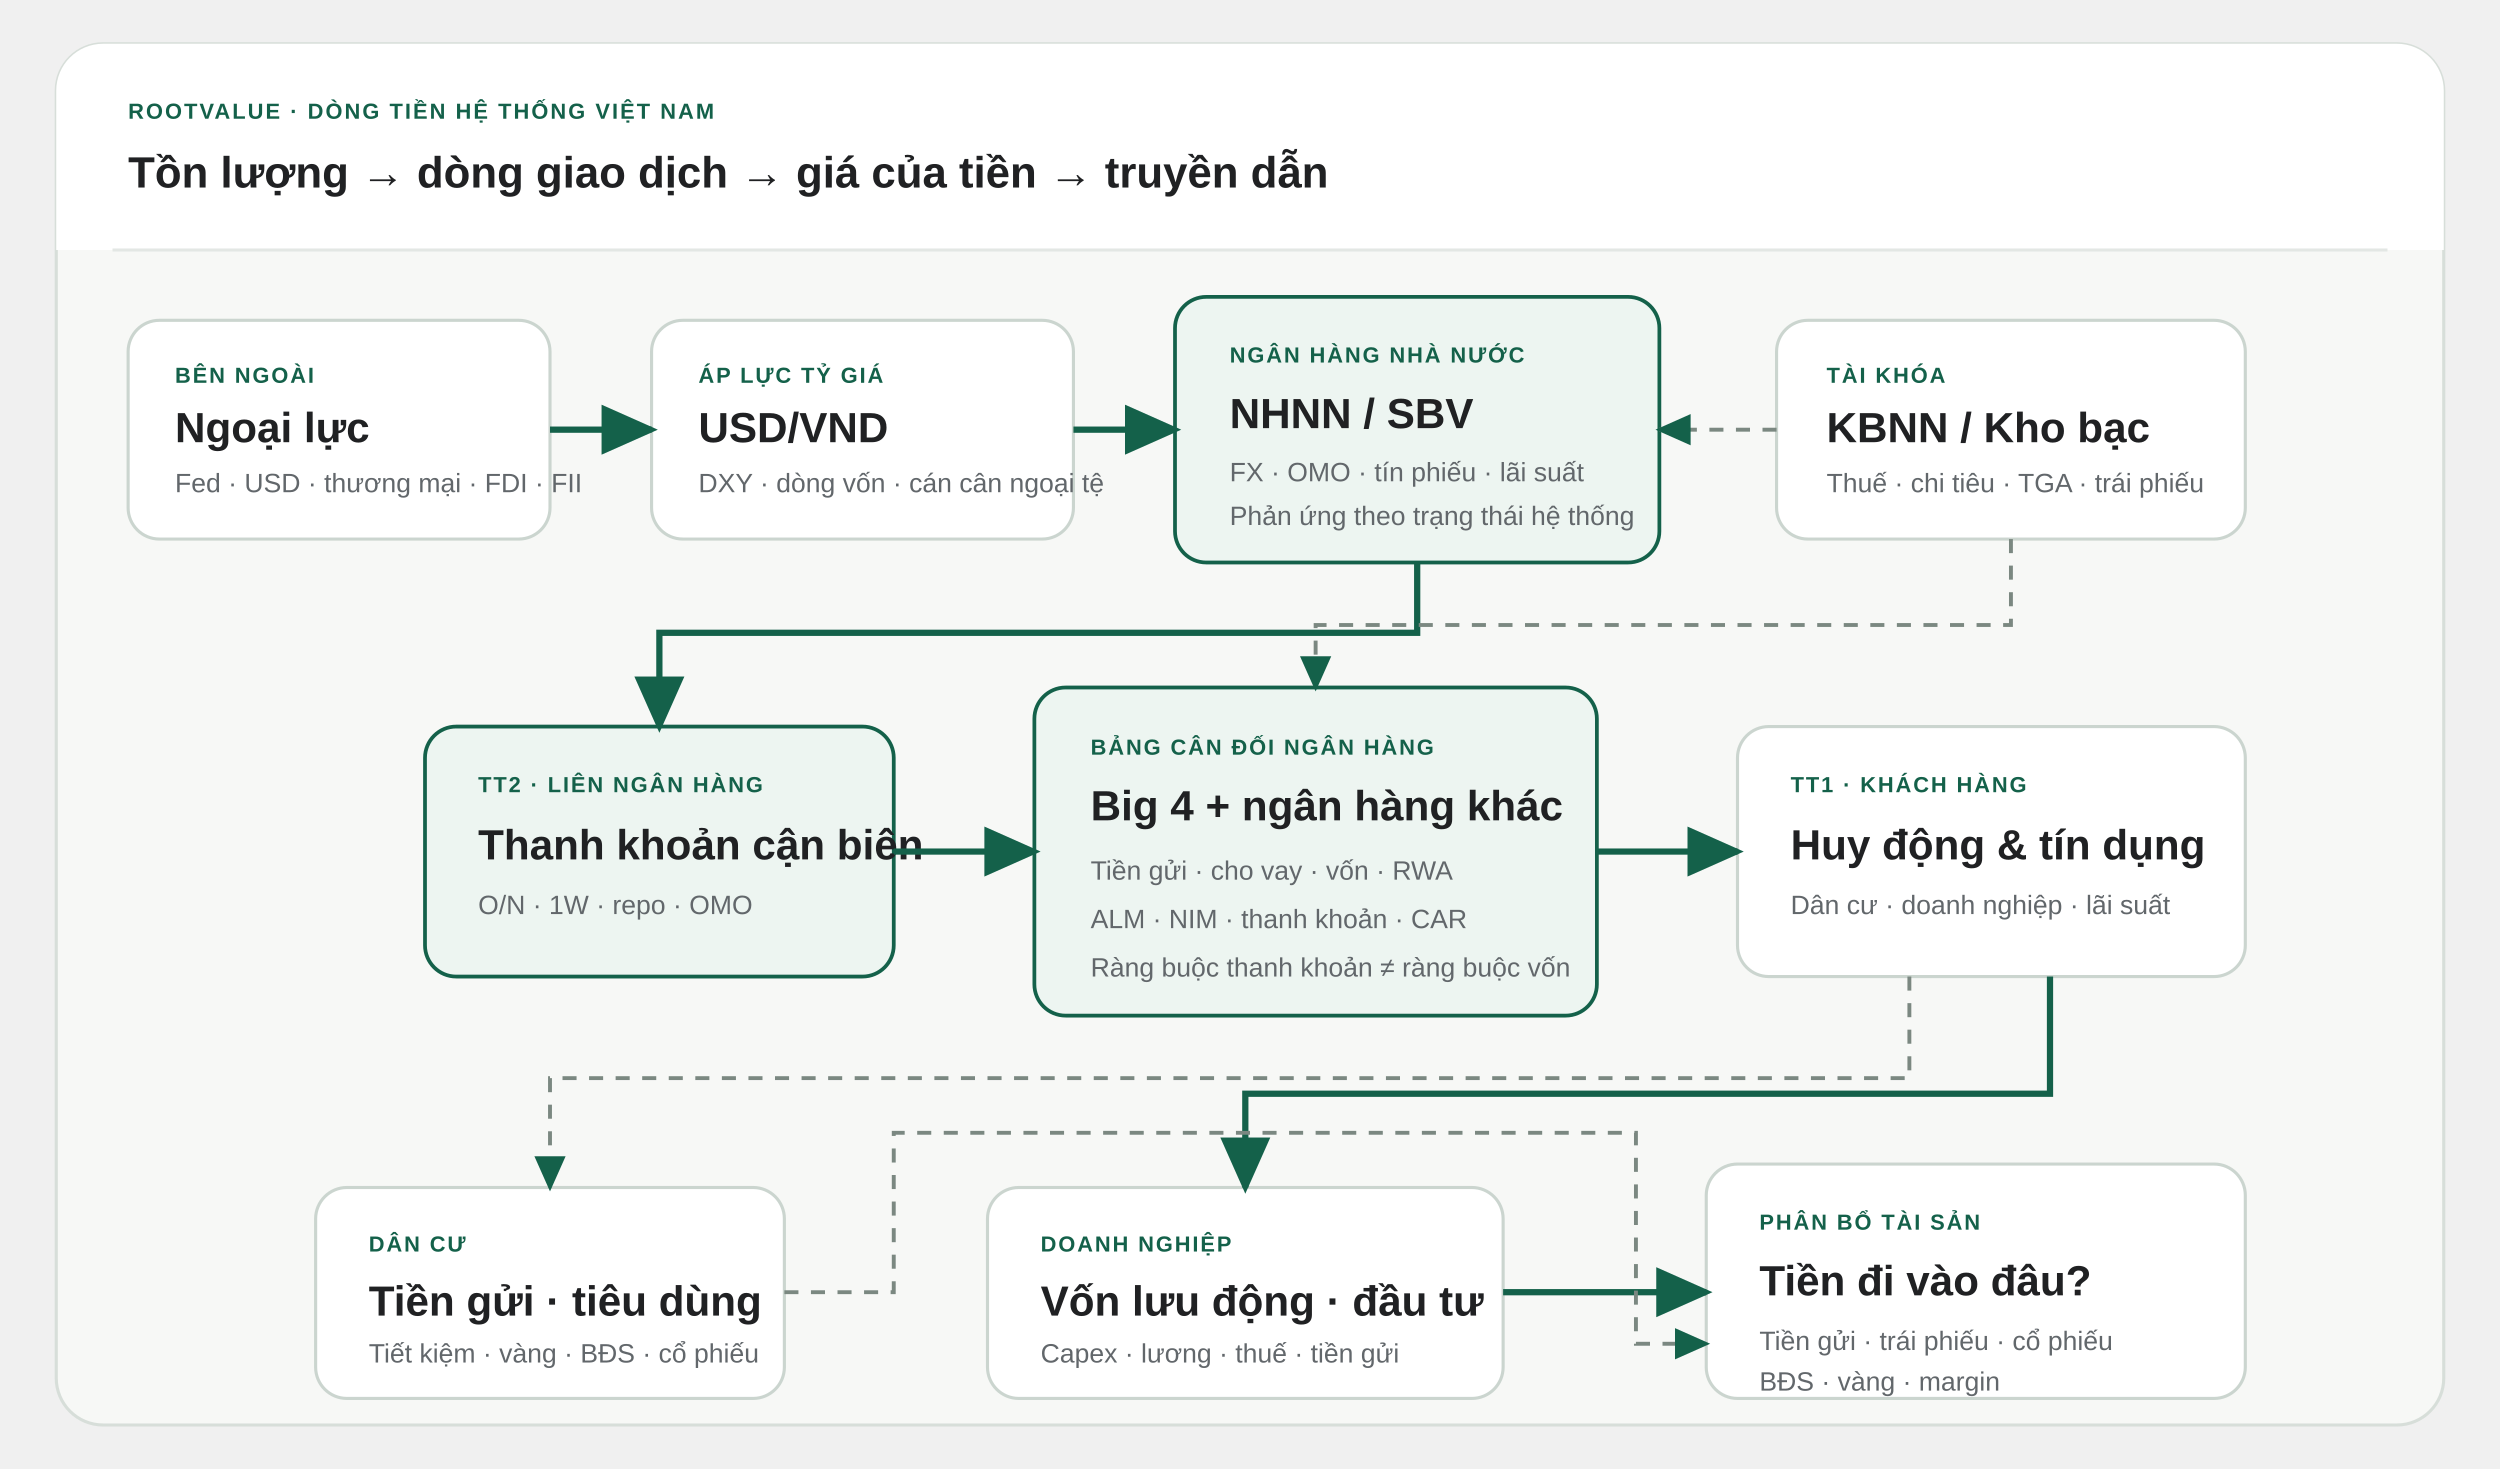
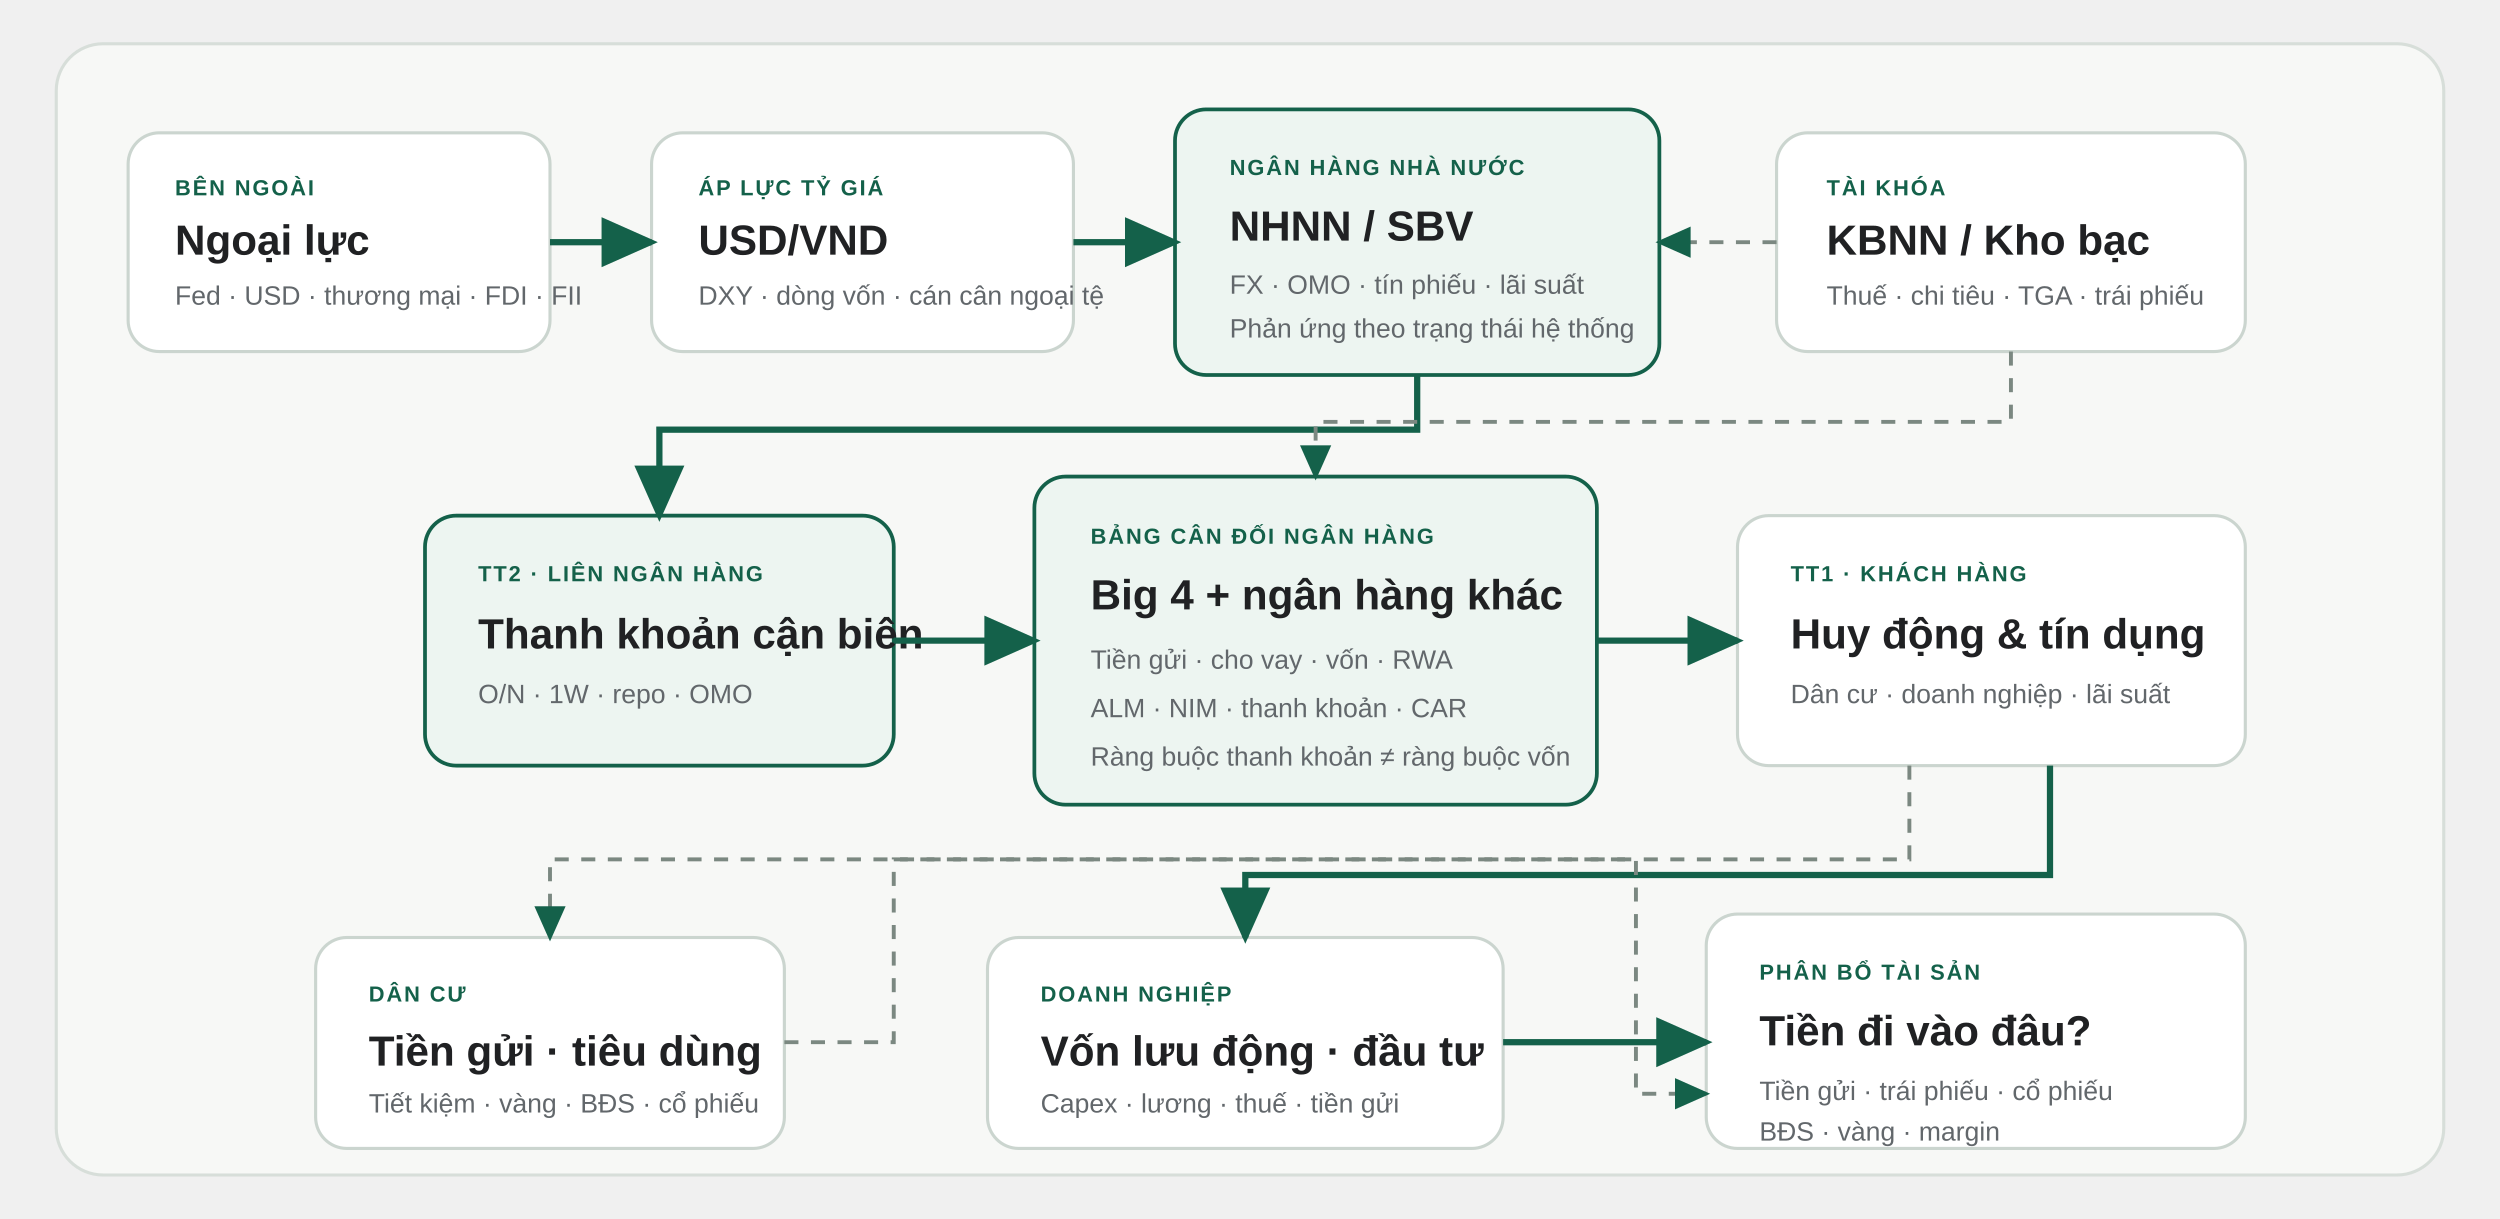
- <svg xmlns="http://www.w3.org/2000/svg" viewBox="0 0 1600 940" role="img" aria-labelledby="title desc">
+ <svg xmlns="http://www.w3.org/2000/svg" viewBox="0 0 1600 780" role="img" aria-labelledby="title desc">
  <defs>
    <marker id="arrow" markerWidth="10" markerHeight="10" refX="8" refY="4" orient="auto" markerUnits="strokeWidth">
      <path d="M0,0 L9,4 L0,8 Z" fill="#14614A" />
    </marker>
    <clipPath id="panelClip">
-       <rect x="36" y="28" width="1528" height="884" rx="30" />
+       <rect x="36" y="28" width="1528" height="724" rx="30" />
    </clipPath>
    <style>
-       .panel{fill:#f7f8f6;stroke:#d7ded9;stroke-width:2}.headerBand{fill:#ffffff}.card{fill:#fff;stroke:#cbd5cf;stroke-width:2}.primary{fill:#edf5f1;stroke:#14614A;stroke-width:2.4}
+       .panel{fill:#f7f8f6;stroke:#d7ded9;stroke-width:2}.card{fill:#fff;stroke:#cbd5cf;stroke-width:2}.primary{fill:#edf5f1;stroke:#14614A;stroke-width:2.4}
      .eyebrow{font:700 14px Arial,sans-serif;fill:#14614A;letter-spacing:1.2px}.title{font:700 27px Arial,sans-serif;fill:#202123}.body{font:17px Arial,sans-serif;fill:#62676b}
-       .header{font:700 14px Arial,sans-serif;fill:#14614A;letter-spacing:1.3px}.headline{font:700 28px Arial,sans-serif;fill:#202123}
      .line{stroke:#14614A;stroke-width:4;fill:none;marker-end:url(#arrow)}.dash{stroke:#7b8881;stroke-width:2.5;stroke-dasharray:9 8;fill:none;marker-end:url(#arrow)}
    </style>
  </defs>
-   <rect x="36" y="28" width="1528" height="884" rx="30" class="panel" />
+   <rect x="36" y="28" width="1528" height="724" rx="30" class="panel" />
  <g clip-path="url(#panelClip)">
-     <rect x="36" y="28" width="1528" height="132" class="headerBand" />
-     <line x1="72" y1="160" x2="1528" y2="160" stroke="#e3e7e4" stroke-width="2" />
-     <text x="82" y="76" class="header">ROOTVALUE · DÒNG TIỀN HỆ THỐNG VIỆT NAM</text>
-     <text x="82" y="120" class="headline">Tồn lượng → dòng giao dịch → giá của tiền → truyền dẫn</text>
-     <rect x="82" y="205" width="270" height="140" rx="20" class="card" />
-     <text x="112" y="245" class="eyebrow">BÊN NGOÀI</text>
-     <text x="112" y="283" class="title">Ngoại lực</text>
-     <text x="112" y="315" class="body">Fed · USD · thương mại · FDI · FII</text>
-     <rect x="417" y="205" width="270" height="140" rx="20" class="card" />
-     <text x="447" y="245" class="eyebrow">ÁP LỰC TỶ GIÁ</text>
-     <text x="447" y="283" class="title">USD/VND</text>
-     <text x="447" y="315" class="body">DXY · dòng vốn · cán cân ngoại tệ</text>
-     <rect x="752" y="190" width="310" height="170" rx="20" class="primary" />
-     <text x="787" y="232" class="eyebrow">NGÂN HÀNG NHÀ NƯỚC</text>
-     <text x="787" y="274" class="title">NHNN / SBV</text>
-     <text x="787" y="308" class="body">FX · OMO · tín phiếu · lãi suất</text>
-     <text x="787" y="336" class="body">Phản ứng theo trạng thái hệ thống</text>
-     <rect x="1137" y="205" width="300" height="140" rx="20" class="card" />
-     <text x="1169" y="245" class="eyebrow">TÀI KHÓA</text>
-     <text x="1169" y="283" class="title">KBNN / Kho bạc</text>
-     <text x="1169" y="315" class="body">Thuế · chi tiêu · TGA · trái phiếu</text>
-     <path d="M352 275 H417" class="line" />
-     <path d="M687 275 H752" class="line" />
-     <path d="M1137 275 H1062" class="dash" />
-     <rect x="272" y="465" width="300" height="160" rx="20" class="primary" />
-     <text x="306" y="507" class="eyebrow">TT2 · LIÊN NGÂN HÀNG</text>
-     <text x="306" y="550" class="title">Thanh khoản cận biên</text>
-     <text x="306" y="585" class="body">O/N · 1W · repo · OMO</text>
-     <rect x="662" y="440" width="360" height="210" rx="20" class="primary" />
-     <text x="698" y="483" class="eyebrow">BẢNG CÂN ĐỐI NGÂN HÀNG</text>
-     <text x="698" y="525" class="title">Big 4 + ngân hàng khác</text>
-     <text x="698" y="563" class="body">Tiền gửi · cho vay · vốn · RWA</text>
-     <text x="698" y="594" class="body">ALM · NIM · thanh khoản · CAR</text>
-     <text x="698" y="625" class="body">Ràng buộc thanh khoản ≠ ràng buộc vốn</text>
-     <rect x="1112" y="465" width="325" height="160" rx="20" class="card" />
-     <text x="1146" y="507" class="eyebrow">TT1 · KHÁCH HÀNG</text>
-     <text x="1146" y="550" class="title">Huy động &amp; tín dụng</text>
-     <text x="1146" y="585" class="body">Dân cư · doanh nghiệp · lãi suất</text>
-     <path d="M907 360 V405 H422 V465" class="line" />
-     <path d="M1287 345 V400 H842 V440" class="dash" />
-     <path d="M572 545 H662" class="line" />
-     <path d="M1022 545 H1112" class="line" />
-     <rect x="202" y="760" width="300" height="135" rx="20" class="card" />
-     <text x="236" y="801" class="eyebrow">DÂN CƯ</text>
-     <text x="236" y="842" class="title">Tiền gửi · tiêu dùng</text>
-     <text x="236" y="872" class="body">Tiết kiệm · vàng · BĐS · cổ phiếu</text>
-     <rect x="632" y="760" width="330" height="135" rx="20" class="card" />
-     <text x="666" y="801" class="eyebrow">DOANH NGHIỆP</text>
-     <text x="666" y="842" class="title">Vốn lưu động · đầu tư</text>
-     <text x="666" y="872" class="body">Capex · lương · thuế · tiền gửi</text>
-     <rect x="1092" y="745" width="345" height="150" rx="20" class="card" />
-     <text x="1126" y="787" class="eyebrow">PHÂN BỔ TÀI SẢN</text>
-     <text x="1126" y="829" class="title">Tiền đi vào đâu?</text>
-     <text x="1126" y="864" class="body">Tiền gửi · trái phiếu · cổ phiếu</text>
-     <text x="1126" y="890" class="body">BĐS · vàng · margin</text>
-     <path d="M1222 625 V690 H352 V760" class="dash" />
-     <path d="M1312 625 V700 H797 V760" class="line" />
-     <path d="M962 827 H1092" class="line" />
-     <path d="M502 827 H572 V725 H1047 V860 H1092" class="dash" />
+     <rect x="82" y="85" width="270" height="140" rx="20" class="card" />
+     <text x="112" y="125" class="eyebrow">BÊN NGOÀI</text>
+     <text x="112" y="163" class="title">Ngoại lực</text>
+     <text x="112" y="195" class="body">Fed · USD · thương mại · FDI · FII</text>
+     <rect x="417" y="85" width="270" height="140" rx="20" class="card" />
+     <text x="447" y="125" class="eyebrow">ÁP LỰC TỶ GIÁ</text>
+     <text x="447" y="163" class="title">USD/VND</text>
+     <text x="447" y="195" class="body">DXY · dòng vốn · cán cân ngoại tệ</text>
+     <rect x="752" y="70" width="310" height="170" rx="20" class="primary" />
+     <text x="787" y="112" class="eyebrow">NGÂN HÀNG NHÀ NƯỚC</text>
+     <text x="787" y="154" class="title">NHNN / SBV</text>
+     <text x="787" y="188" class="body">FX · OMO · tín phiếu · lãi suất</text>
+     <text x="787" y="216" class="body">Phản ứng theo trạng thái hệ thống</text>
+     <rect x="1137" y="85" width="300" height="140" rx="20" class="card" />
+     <text x="1169" y="125" class="eyebrow">TÀI KHÓA</text>
+     <text x="1169" y="163" class="title">KBNN / Kho bạc</text>
+     <text x="1169" y="195" class="body">Thuế · chi tiêu · TGA · trái phiếu</text>
+     <path d="M352 155 H417" class="line" />
+     <path d="M687 155 H752" class="line" />
+     <path d="M1137 155 H1062" class="dash" />
+     <rect x="272" y="330" width="300" height="160" rx="20" class="primary" />
+     <text x="306" y="372" class="eyebrow">TT2 · LIÊN NGÂN HÀNG</text>
+     <text x="306" y="415" class="title">Thanh khoản cận biên</text>
+     <text x="306" y="450" class="body">O/N · 1W · repo · OMO</text>
+     <rect x="662" y="305" width="360" height="210" rx="20" class="primary" />
+     <text x="698" y="348" class="eyebrow">BẢNG CÂN ĐỐI NGÂN HÀNG</text>
+     <text x="698" y="390" class="title">Big 4 + ngân hàng khác</text>
+     <text x="698" y="428" class="body">Tiền gửi · cho vay · vốn · RWA</text>
+     <text x="698" y="459" class="body">ALM · NIM · thanh khoản · CAR</text>
+     <text x="698" y="490" class="body">Ràng buộc thanh khoản ≠ ràng buộc vốn</text>
+     <rect x="1112" y="330" width="325" height="160" rx="20" class="card" />
+     <text x="1146" y="372" class="eyebrow">TT1 · KHÁCH HÀNG</text>
+     <text x="1146" y="415" class="title">Huy động &amp; tín dụng</text>
+     <text x="1146" y="450" class="body">Dân cư · doanh nghiệp · lãi suất</text>
+     <path d="M907 240 V275 H422 V330" class="line" />
+     <path d="M1287 225 V270 H842 V305" class="dash" />
+     <path d="M572 410 H662" class="line" />
+     <path d="M1022 410 H1112" class="line" />
+     <rect x="202" y="600" width="300" height="135" rx="20" class="card" />
+     <text x="236" y="641" class="eyebrow">DÂN CƯ</text>
+     <text x="236" y="682" class="title">Tiền gửi · tiêu dùng</text>
+     <text x="236" y="712" class="body">Tiết kiệm · vàng · BĐS · cổ phiếu</text>
+     <rect x="632" y="600" width="330" height="135" rx="20" class="card" />
+     <text x="666" y="641" class="eyebrow">DOANH NGHIỆP</text>
+     <text x="666" y="682" class="title">Vốn lưu động · đầu tư</text>
+     <text x="666" y="712" class="body">Capex · lương · thuế · tiền gửi</text>
+     <rect x="1092" y="585" width="345" height="150" rx="20" class="card" />
+     <text x="1126" y="627" class="eyebrow">PHÂN BỔ TÀI SẢN</text>
+     <text x="1126" y="669" class="title">Tiền đi vào đâu?</text>
+     <text x="1126" y="704" class="body">Tiền gửi · trái phiếu · cổ phiếu</text>
+     <text x="1126" y="730" class="body">BĐS · vàng · margin</text>
+     <path d="M1222 490 V550 H352 V600" class="dash" />
+     <path d="M1312 490 V560 H797 V600" class="line" />
+     <path d="M962 667 H1092" class="line" />
+     <path d="M502 667 H572 V550 H1047 V700 H1092" class="dash" />
  </g>
</svg>
